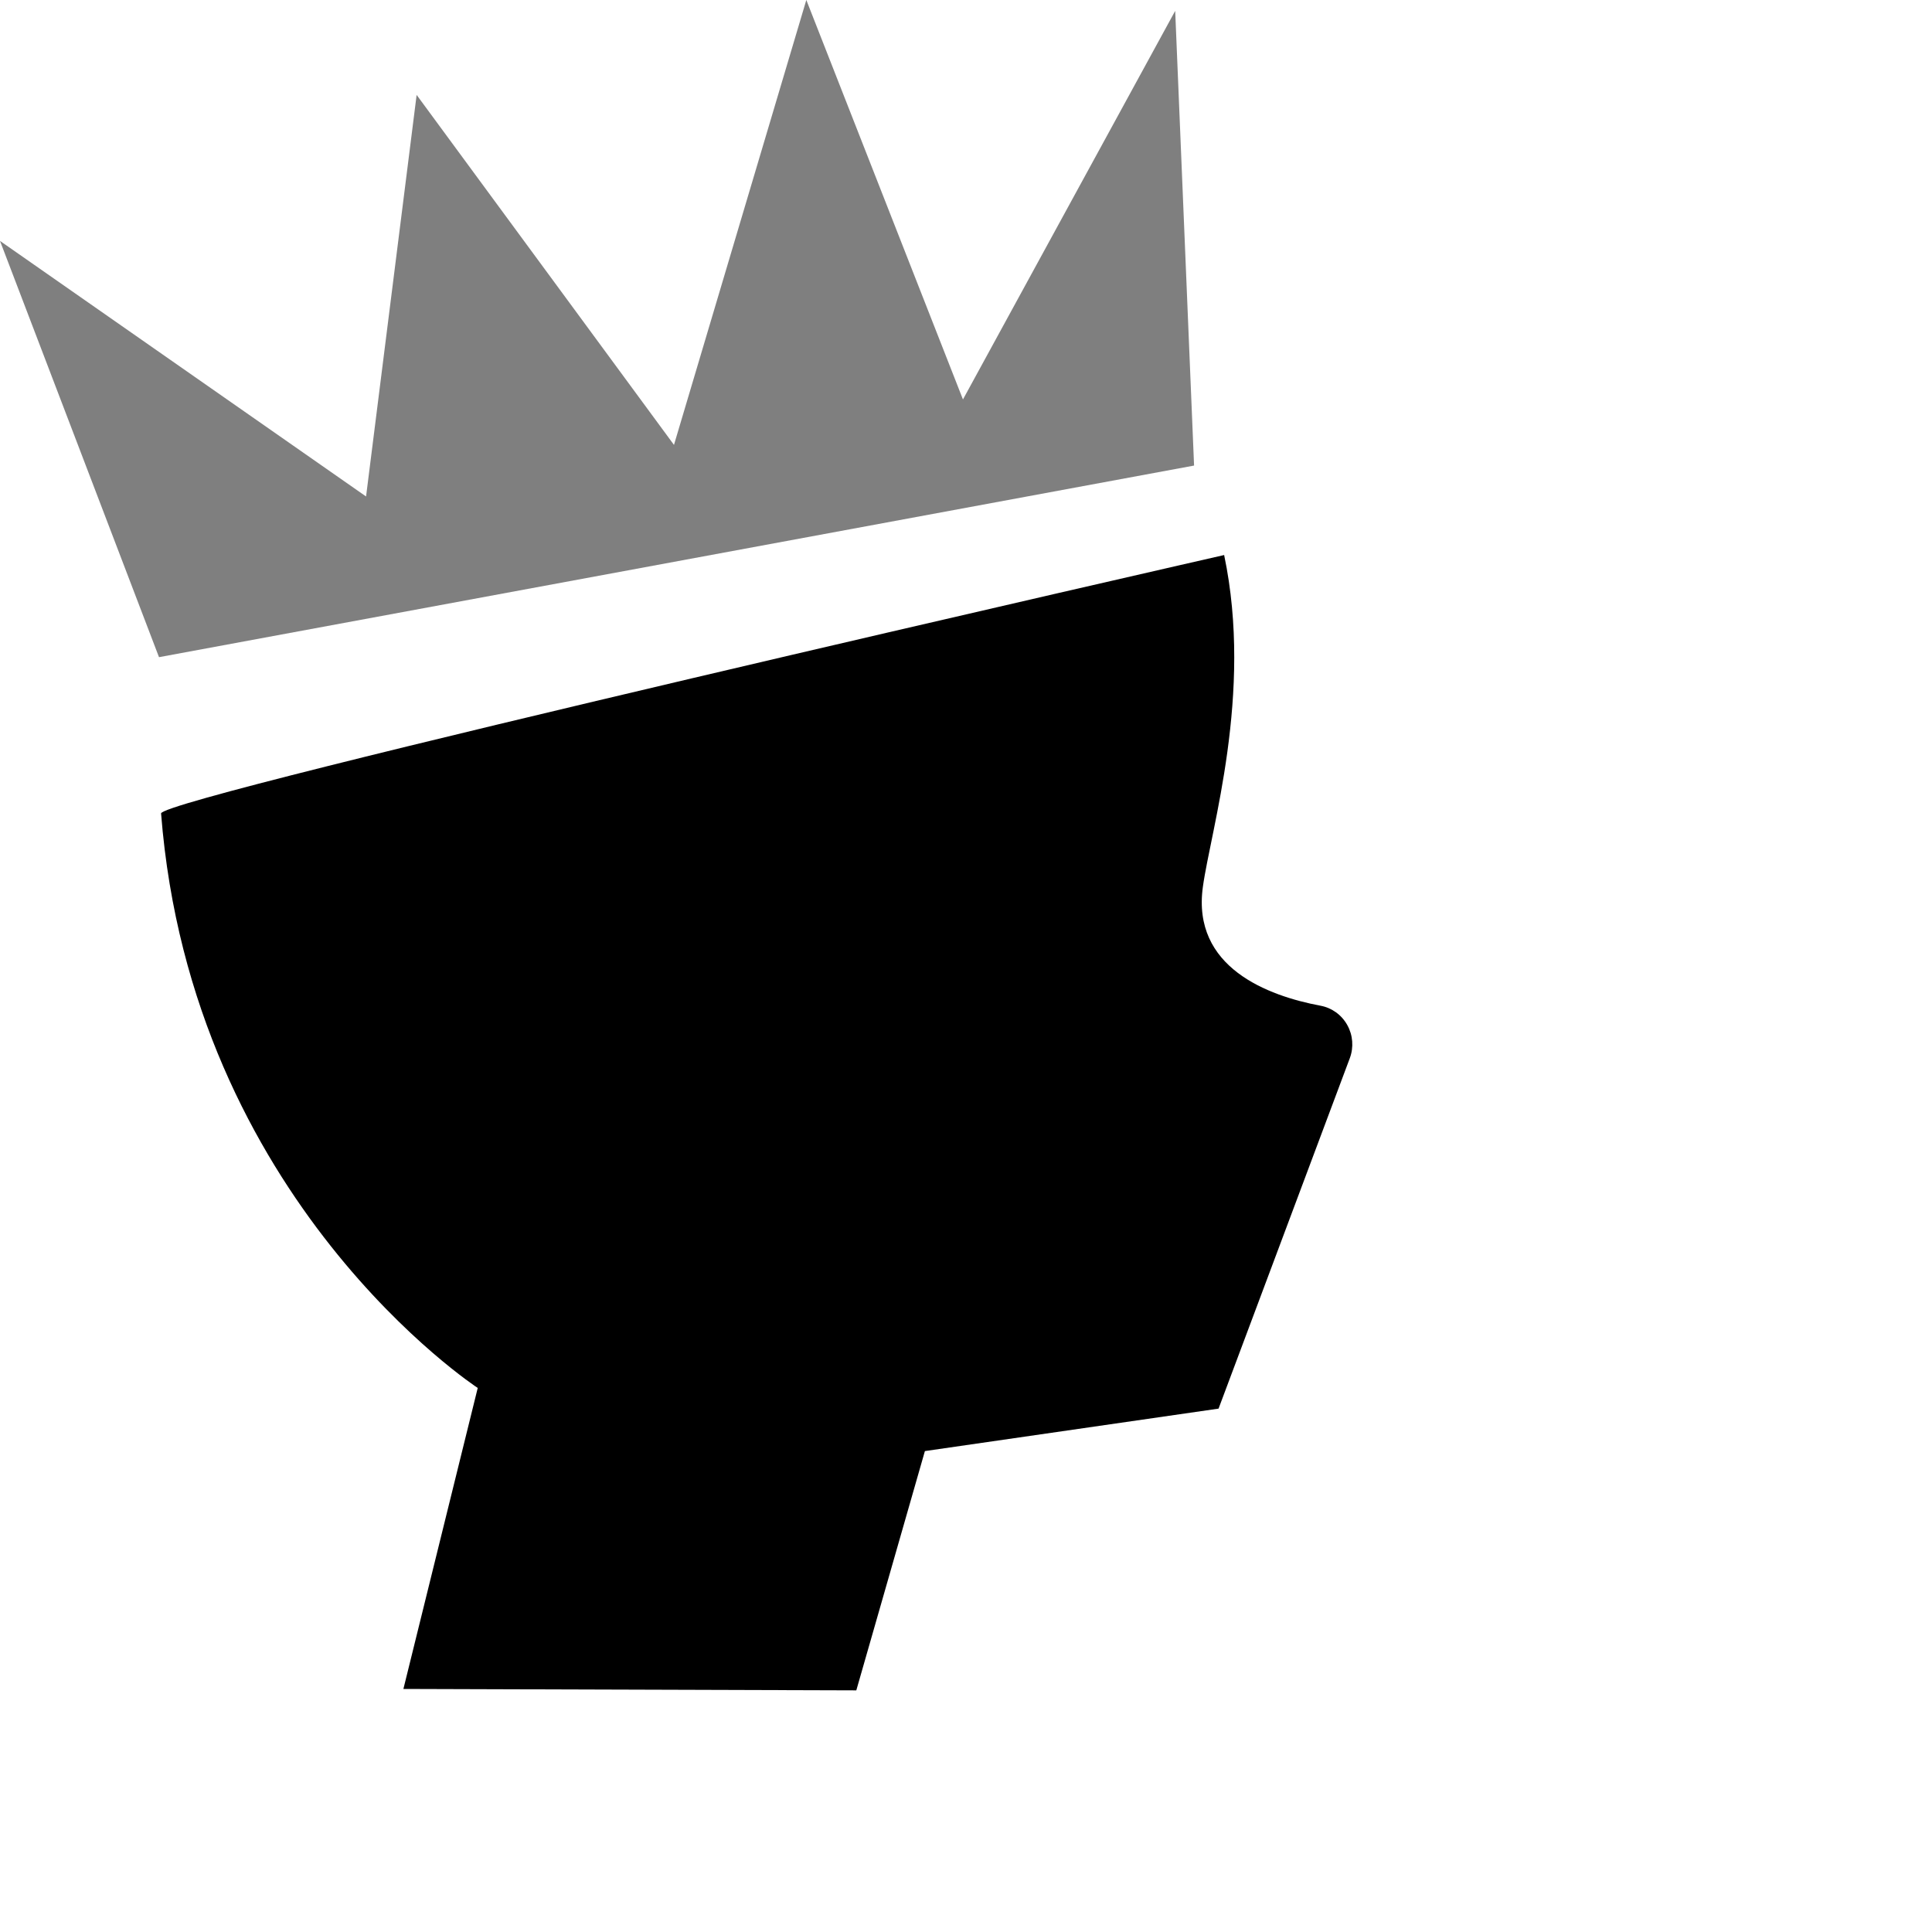
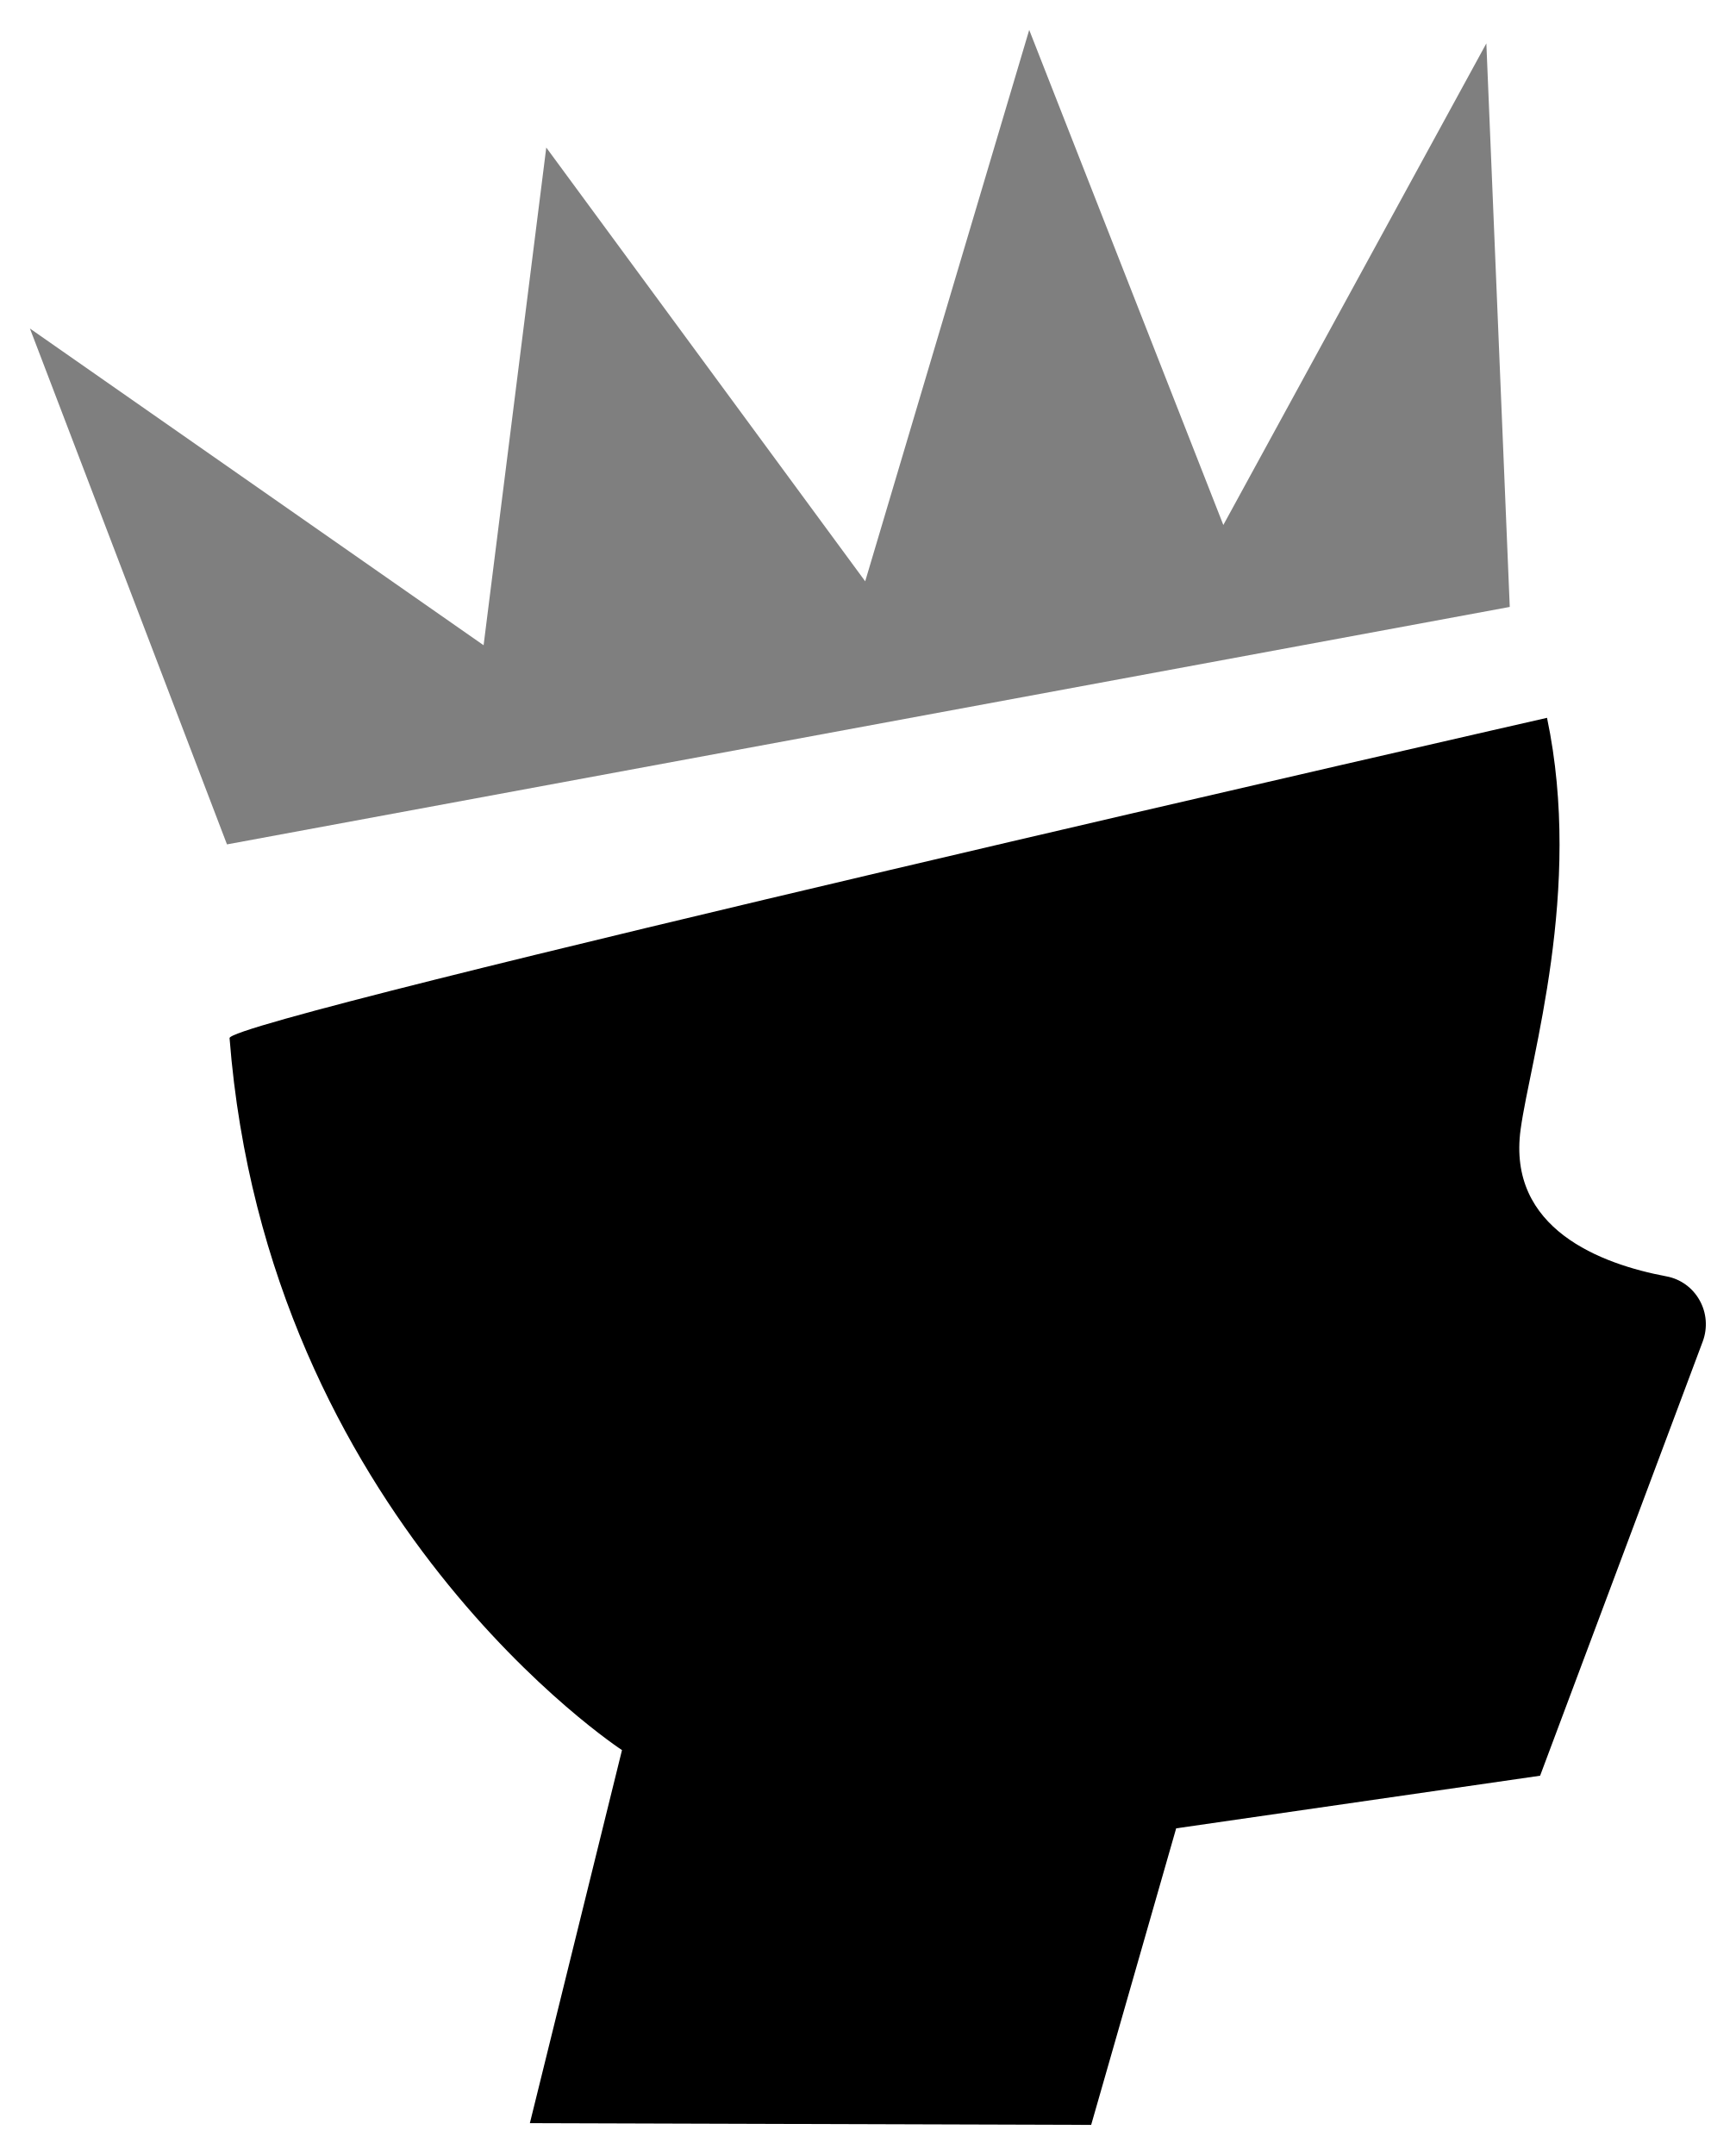
- <svg xmlns="http://www.w3.org/2000/svg" viewBox="0 0 40 40" fill="none">
+ <svg xmlns="http://www.w3.org/2000/svg" viewBox="-0.5 -0.5 29 36" fill="none">
  <path d="M 25.345 11.494 C 25.949 14.366 25.066 17.182 24.904 18.363 C 24.673 20.032 26.252 20.618 27.339 20.822 C 27.573 20.865 27.776 21.011 27.893 21.221 C 28.011 21.43 28.03 21.682 27.947 21.907 L 25.229 29.164 L 19.149 30.043 L 17.729 34.997 L 8.352 34.968 L 9.891 28.736 C 9.891 28.736 3.963 24.867 3.335 16.842 C 3.309 16.511 25.347 11.491 25.347 11.491 Z" fill="currentColor" />
  <path d="M 3.292 13.606 L 24.722 9.639 L 24.331 0.225 L 19.937 8.27 L 16.694 0 L 13.954 9.211 L 8.626 1.965 L 7.579 10.279 L 0 4.988 L 3.292 13.606 Z" fill="currentColor" opacity="0.5" />
</svg>
